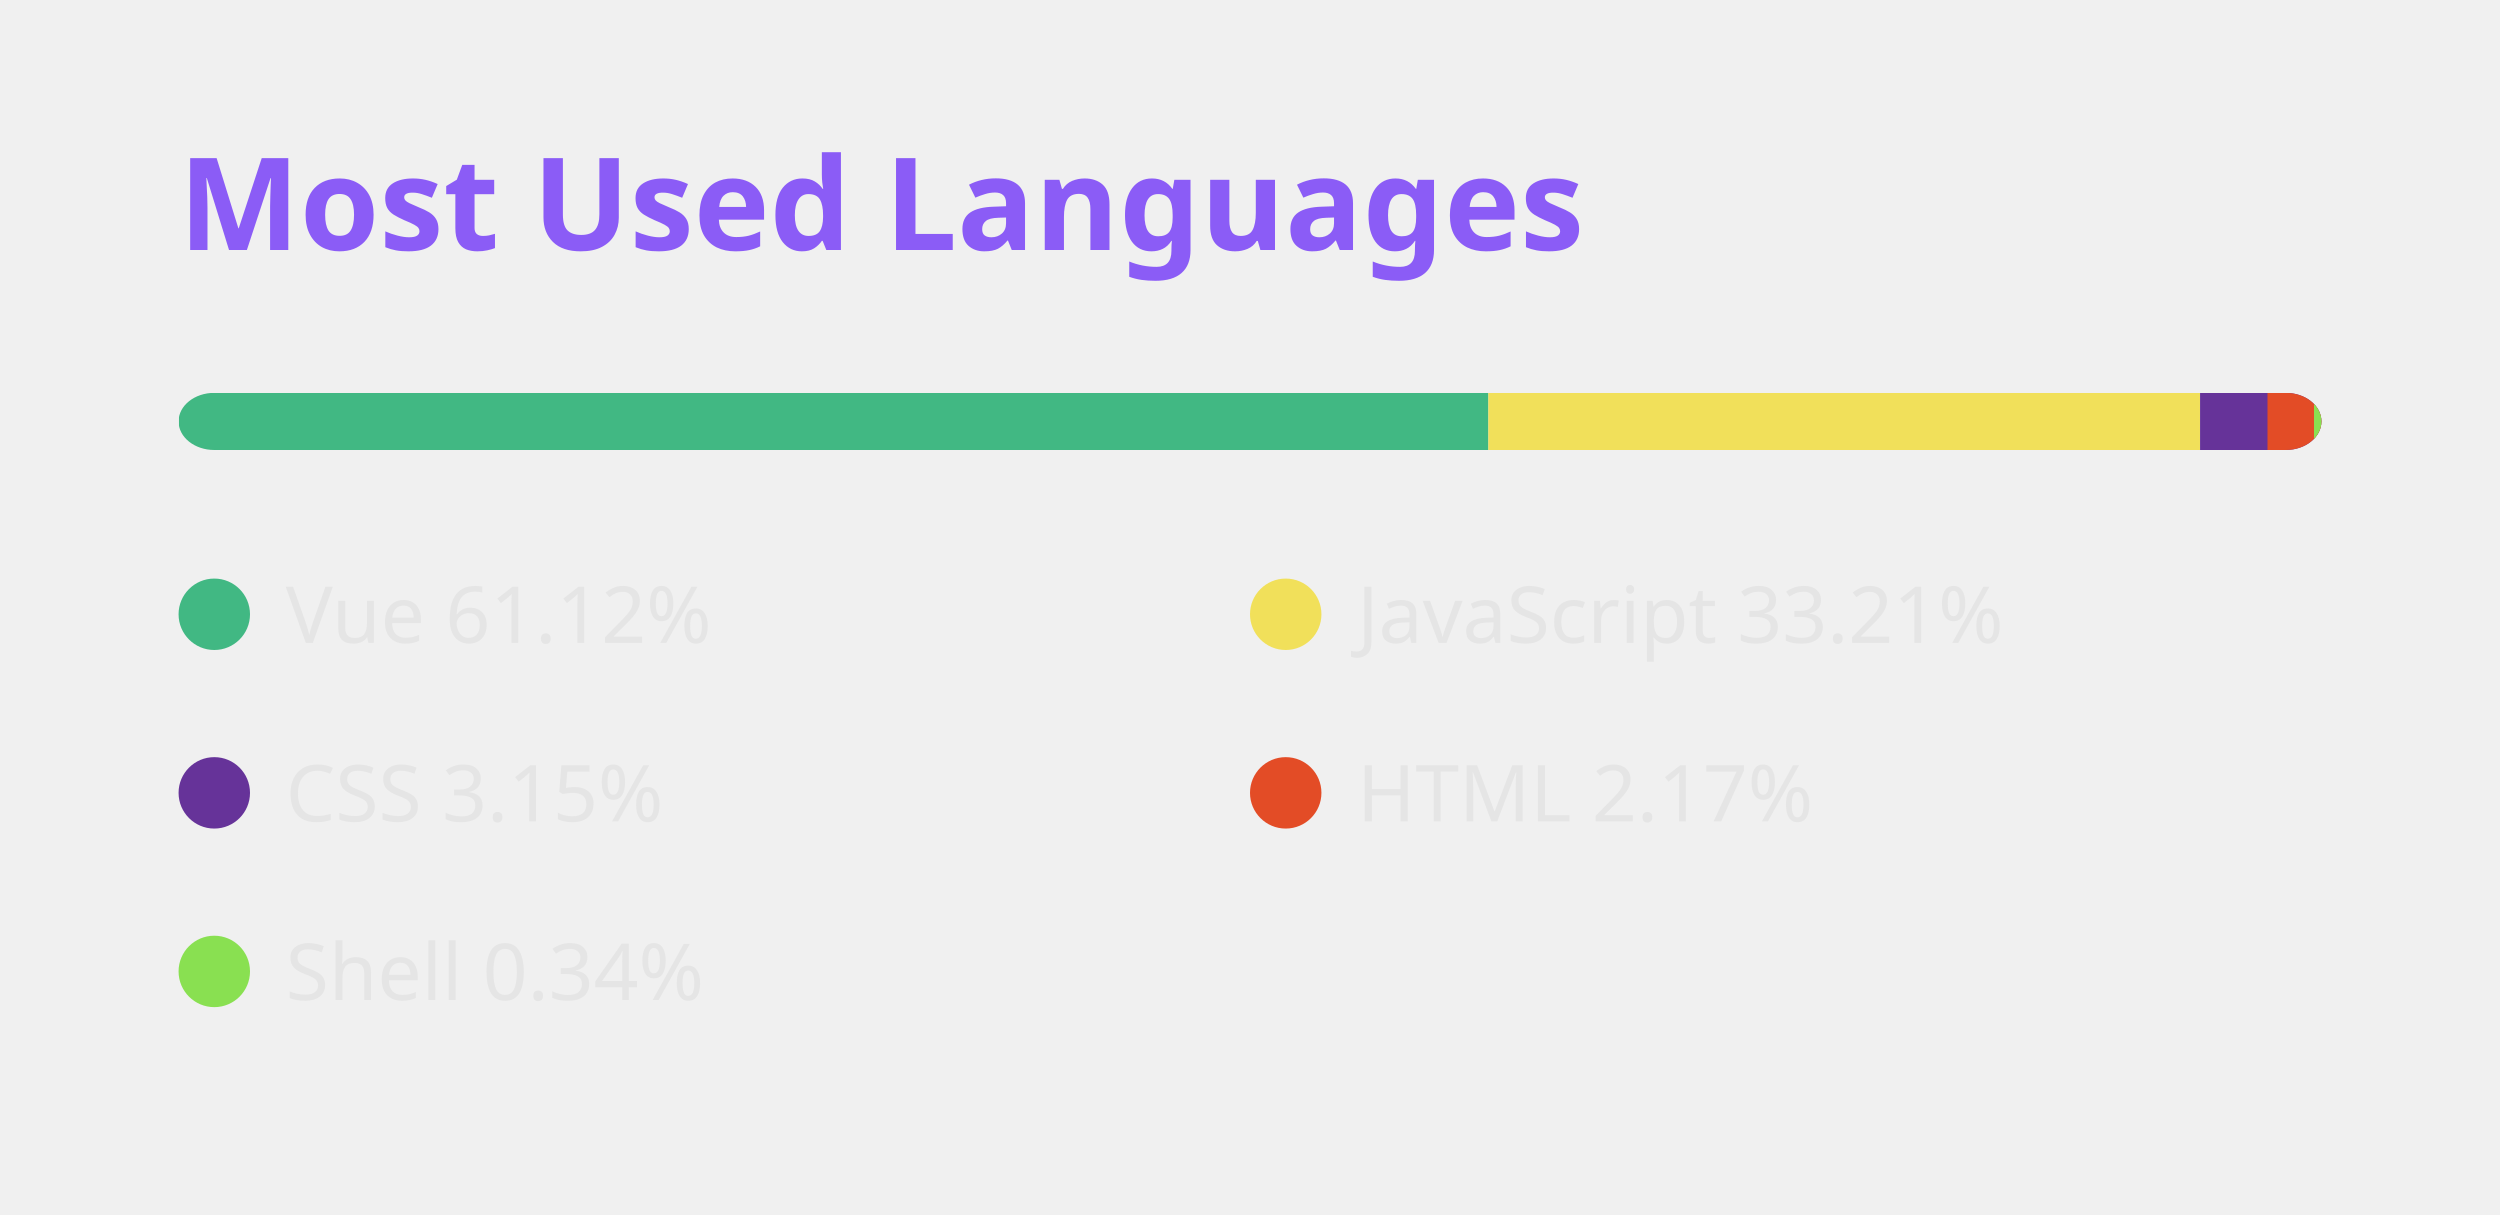
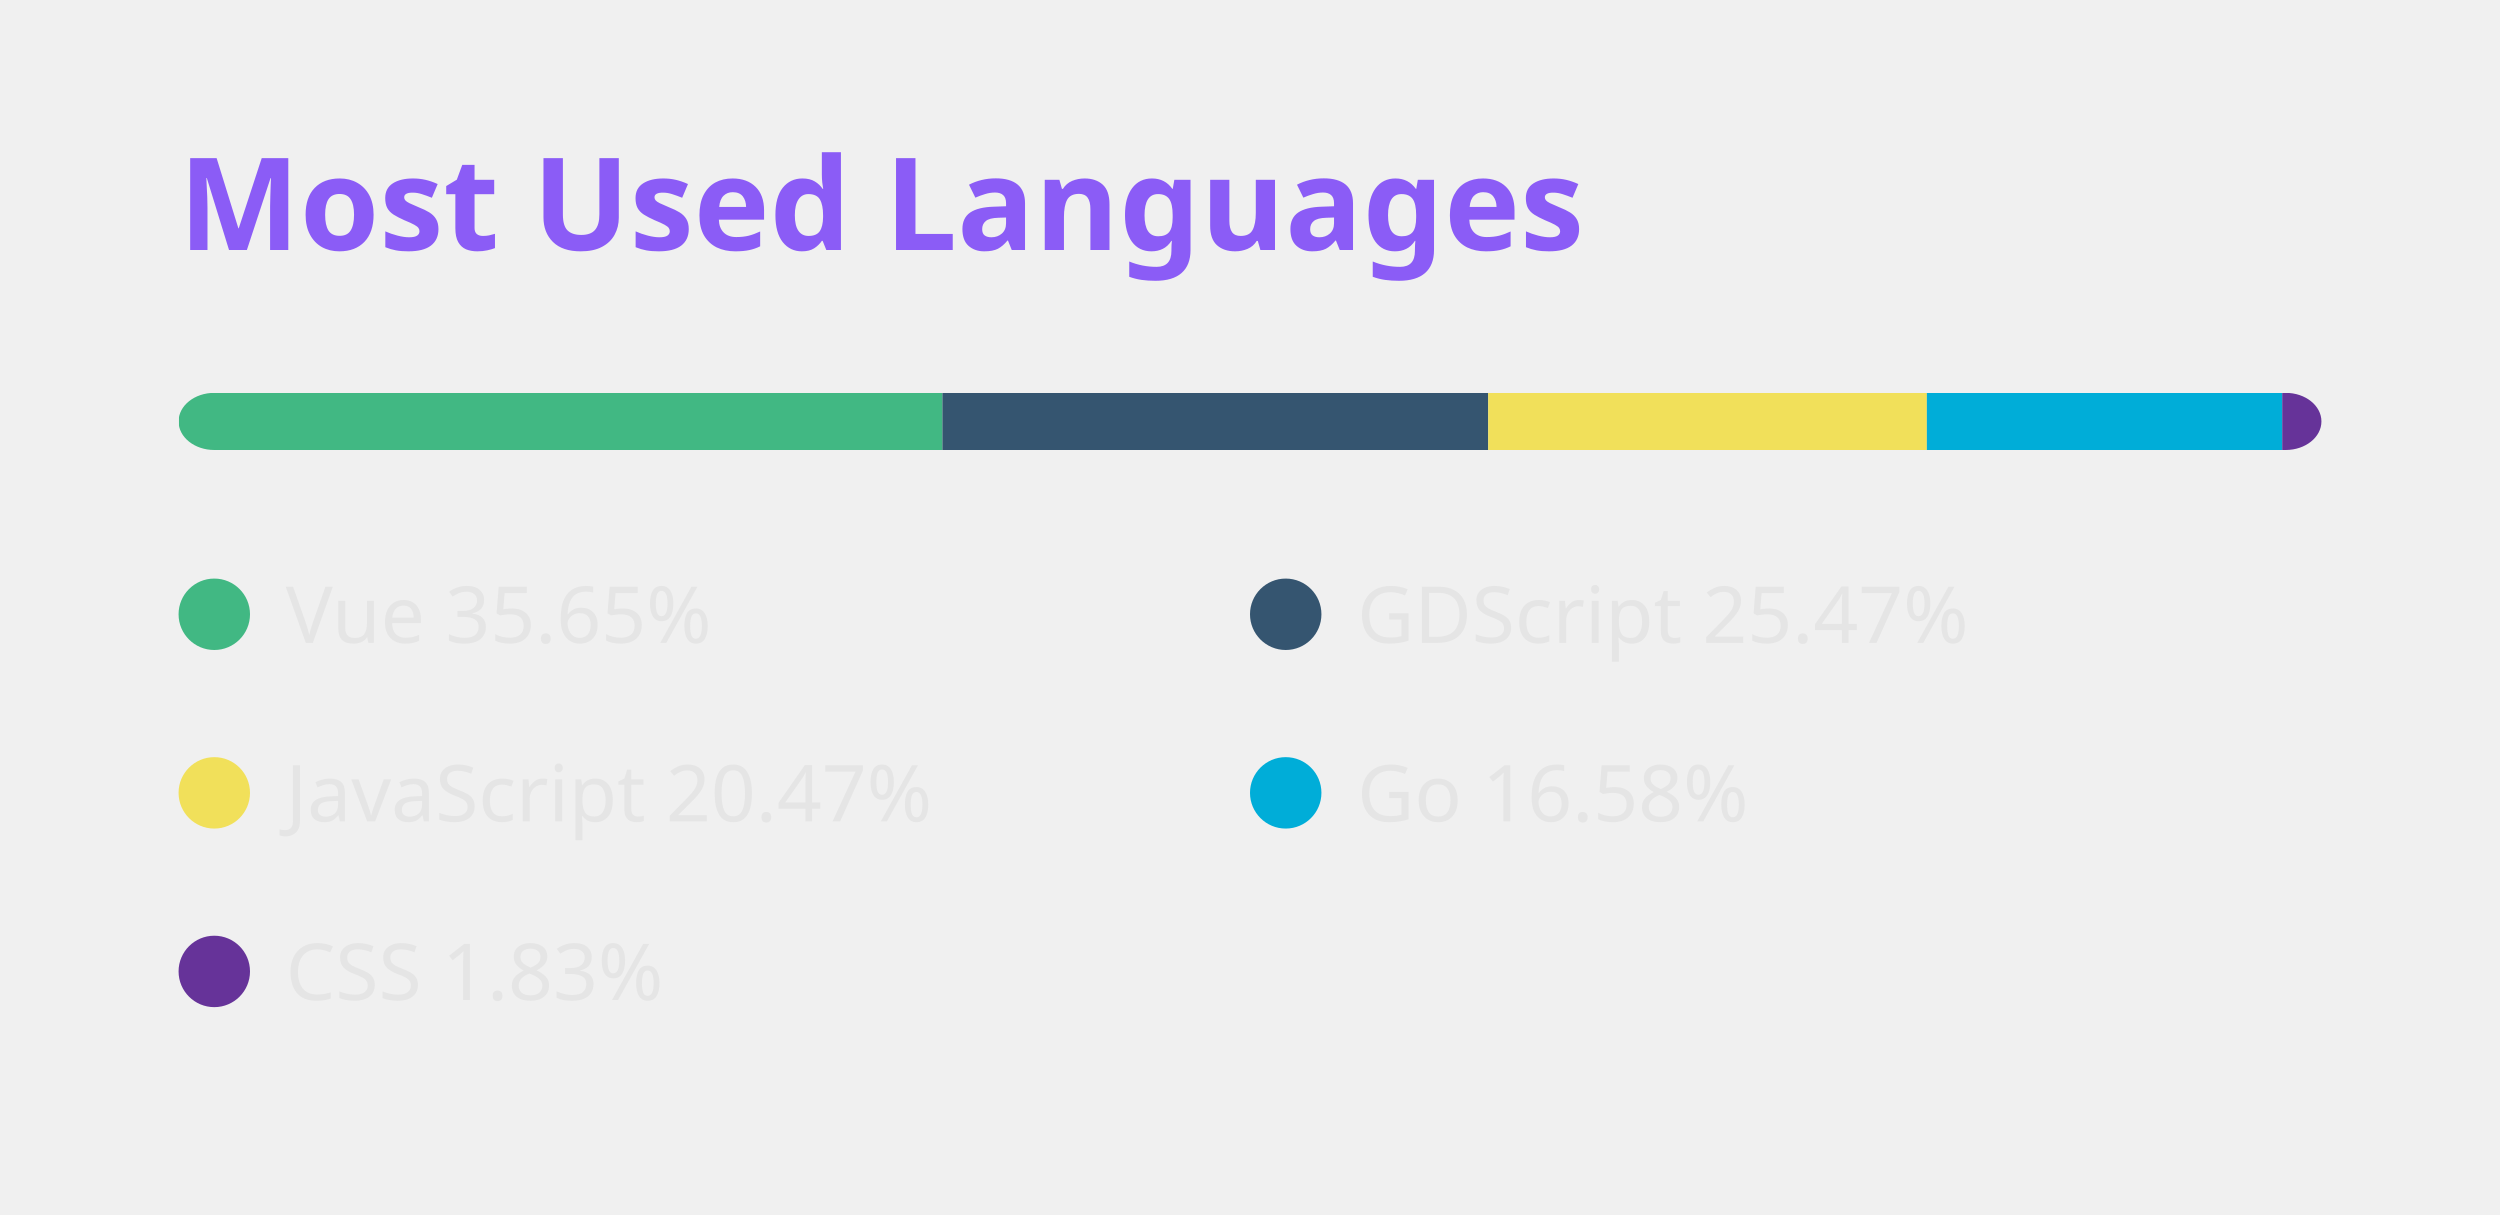
<svg xmlns="http://www.w3.org/2000/svg" width="350" height="170" viewBox="0 0 350 170" fill="none">
  <style>
          .header {
            font: 600 18px 'Segoe UI', Ubuntu, Sans-Serif;
            fill: #8b5cf6;
            animation: fadeInAnimation 0.8s ease-in-out forwards;
          }
          
    .lang-name { font: 400 11px 'Segoe UI', Ubuntu, Sans-Serif; fill: #e5e5e5 }
  

          
        </style>

        undefined

        <rect data-testid="card-bg" x="0.5" y="0.5" rx="4.5" height="99%" stroke="#E4E2E2" width="349" fill="#00000000" stroke-opacity="0" />
  <g data-testid="card-title" transform="translate(25, 35)">
    <g transform="translate(0, 0)">
      <text x="0" y="0" class="header" data-testid="header">Most Used Languages</text>
    </g>
  </g>
  <g data-testid="main-card-body" transform="translate(0, 55)">
    <svg data-testid="lang-items" x="25">
      <mask id="rect-mask">
        <rect x="0" y="0" width="300" height="8" fill="white" rx="5" />
      </mask>
-       <rect mask="url(#rect-mask)" data-testid="lang-progress" x="0" y="0" width="183.37" height="8" fill="#41b883" />
-       <rect mask="url(#rect-mask)" data-testid="lang-progress" x="183.37" y="0" width="99.64" height="8" fill="#f1e05a" />
-       <rect mask="url(#rect-mask)" data-testid="lang-progress" x="283.01" y="0" width="19.44" height="8" fill="#663399" />
-       <rect mask="url(#rect-mask)" data-testid="lang-progress" x="292.45" y="0" width="16.51" height="8" fill="#e34c26" />
-       <rect mask="url(#rect-mask)" data-testid="lang-progress" x="298.96" y="0" width="11.03" height="8" fill="#89e051" />
+       <rect mask="url(#rect-mask)" data-testid="lang-progress" x="0" y="0" width="106.94" height="8" fill="#41b883" />
+       <rect mask="url(#rect-mask)" data-testid="lang-progress" x="106.94" y="0" width="76.41" height="8" fill="#355570" />
+       <rect mask="url(#rect-mask)" data-testid="lang-progress" x="183.35" y="0" width="61.41" height="8" fill="#f1e05a" />
+       <rect mask="url(#rect-mask)" data-testid="lang-progress" x="244.76" y="0" width="49.75" height="8" fill="#00ADD8" />
+       <rect mask="url(#rect-mask)" data-testid="lang-progress" x="294.51" y="0" width="15.5" height="8" fill="#663399" />
      <g transform="translate(0, 25)">
        <circle cx="5" cy="6" r="5" fill="#41b883" />
        <text data-testid="lang-name" x="15" y="10" class="lang-name">
-         Vue 61.12%
+         Vue 35.65%
      </text>
      </g>
      <g transform="translate(150, 25)">
-         <circle cx="5" cy="6" r="5" fill="#f1e05a" />
+         <circle cx="5" cy="6" r="5" fill="#355570" />
        <text data-testid="lang-name" x="15" y="10" class="lang-name">
-         JavaScript 33.21%
+         GDScript 25.47%
      </text>
      </g>
      <g transform="translate(0, 50)">
-         <circle cx="5" cy="6" r="5" fill="#663399" />
+         <circle cx="5" cy="6" r="5" fill="#f1e05a" />
        <text data-testid="lang-name" x="15" y="10" class="lang-name">
-         CSS 3.15%
+         JavaScript 20.47%
      </text>
      </g>
      <g transform="translate(150, 50)">
-         <circle cx="5" cy="6" r="5" fill="#e34c26" />
+         <circle cx="5" cy="6" r="5" fill="#00ADD8" />
        <text data-testid="lang-name" x="15" y="10" class="lang-name">
-         HTML 2.17%
+         Go 16.58%
      </text>
      </g>
      <g transform="translate(0, 75)">
-         <circle cx="5" cy="6" r="5" fill="#89e051" />
+         <circle cx="5" cy="6" r="5" fill="#663399" />
        <text data-testid="lang-name" x="15" y="10" class="lang-name">
-         Shell 0.34%
+         CSS 1.83%
      </text>
      </g>
    </svg>
  </g>
</svg>
